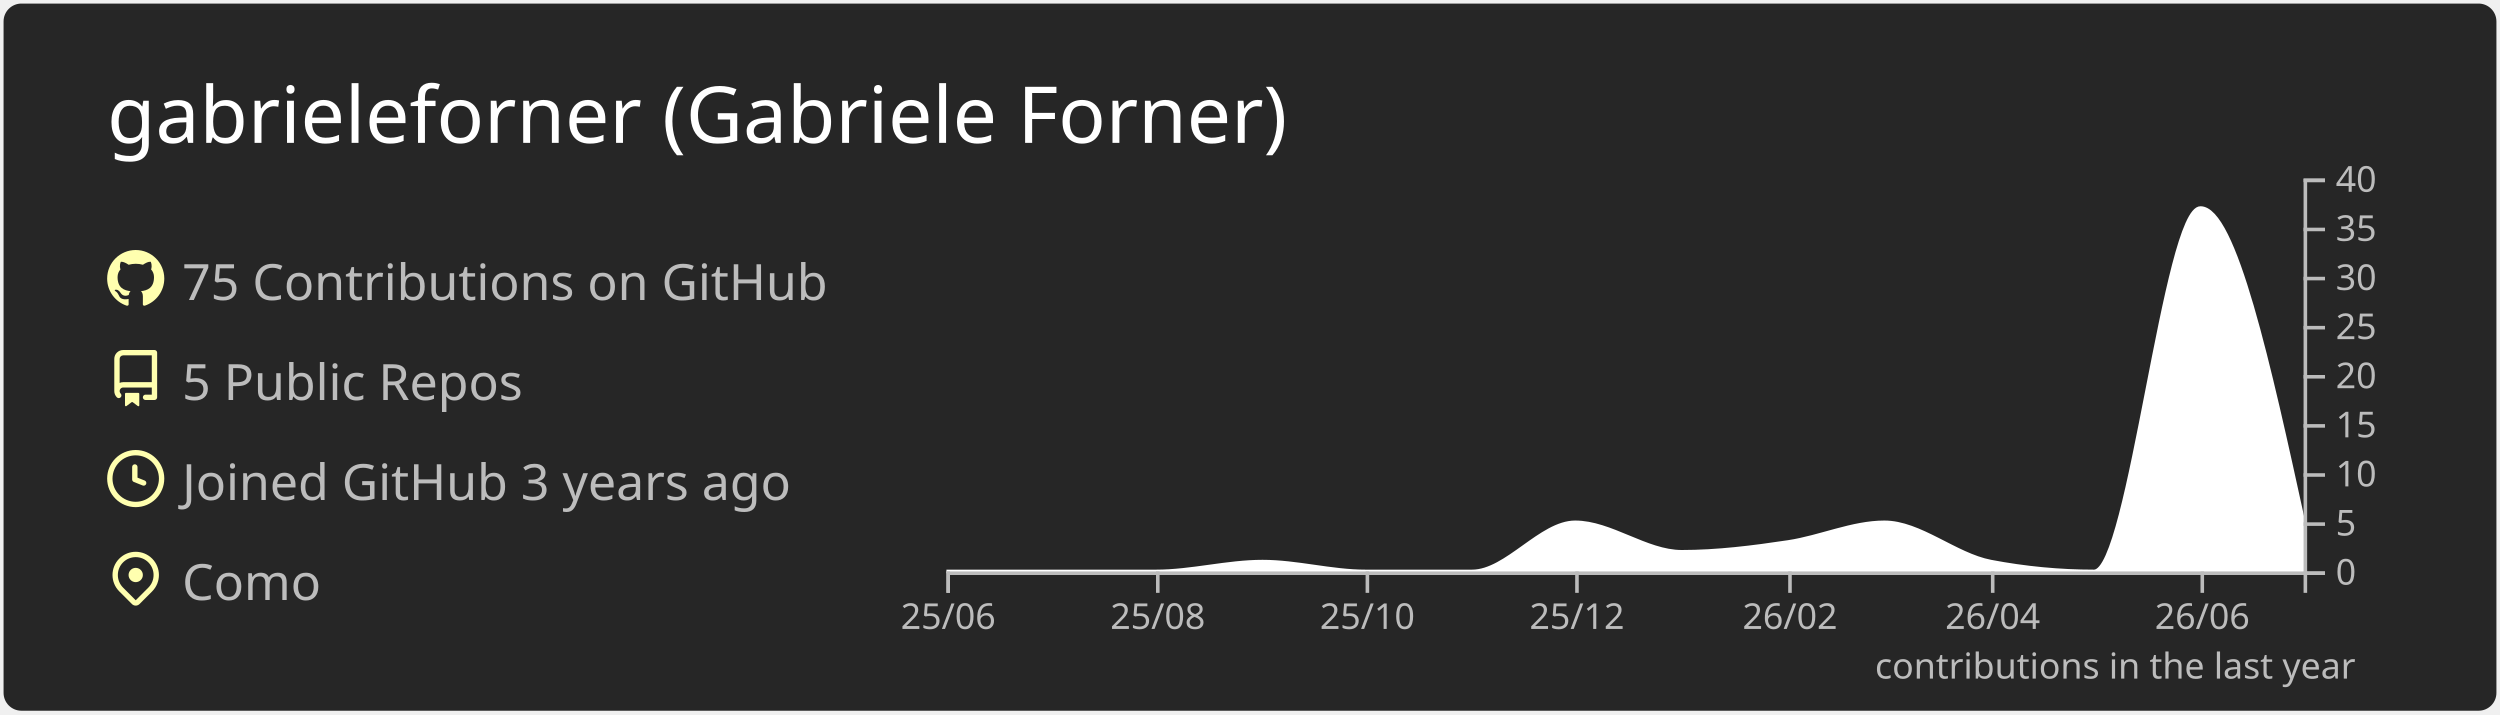
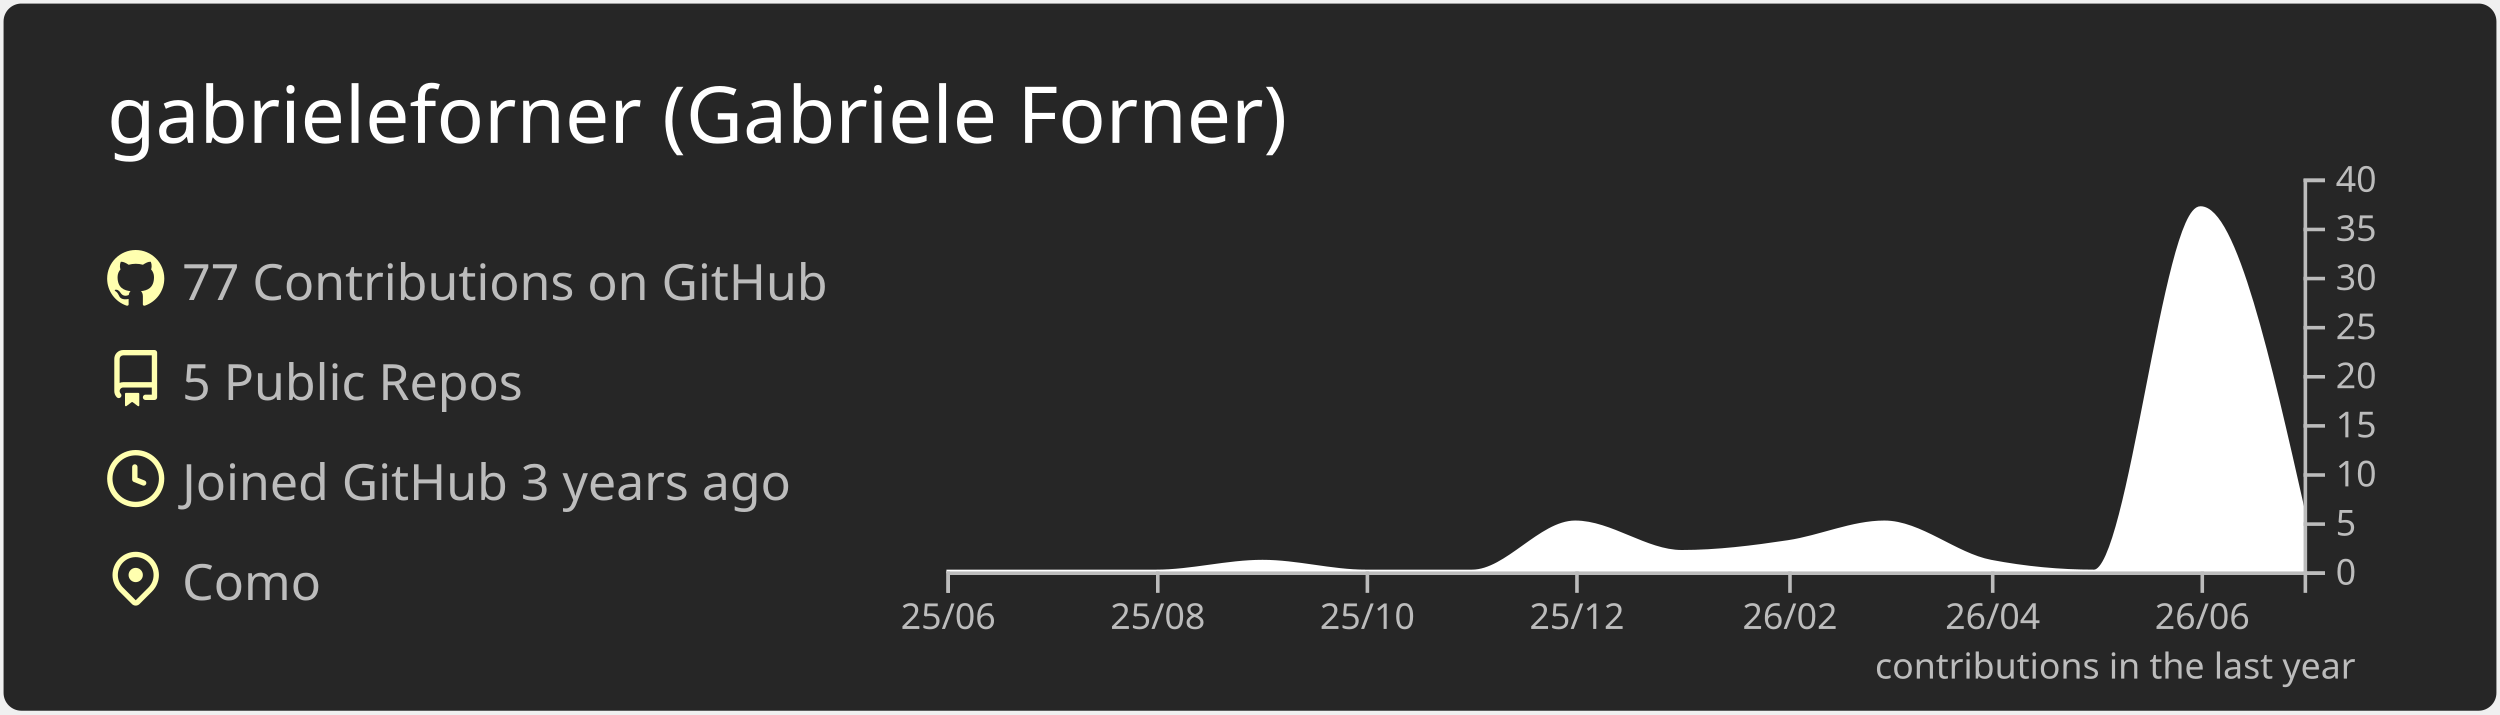
<svg xmlns="http://www.w3.org/2000/svg" width="700" height="200" viewBox="0 0 700 200">
  <style>* {
          font-family: 'Segoe UI', Ubuntu, "Helvetica Neue", Sans-Serif
        }</style>
  <rect x="1" y="1" rx="5" ry="5" height="99%" width="99.714%" stroke="#000000" stroke-width="1" fill="#262626" stroke-opacity="0" />
  <text x="30" y="40" style="font-size: 22px; fill: #ffffff;">gabrieleforner (Gabriele Forner)</text>
  <g transform="translate(0,40)">
    <g transform="translate(30,30)">
      <g transform="translate(0,0)" width="14" height="14" fill="#ffffaf">
        <path fill-rule="evenodd" d="M8 0C3.58 0 0 3.58 0 8c0 3.54 2.29 6.53 5.47 7.59.4.07.55-.17.55-.38 0-.19-.01-.82-.01-1.49-2.01.37-2.53-.49-2.69-.94-.09-.23-.48-.94-.82-1.13-.28-.15-.68-.52-.01-.53.63-.01 1.08.58 1.23.82.72 1.21 1.87.87 2.33.66.07-.52.28-.87.51-1.07-1.78-.2-3.64-.89-3.64-3.95 0-.87.31-1.59.82-2.15-.08-.2-.36-1.02.08-2.12 0 0 .67-.21 2.2.82.64-.18 1.32-.27 2-.27.68 0 1.36.09 2 .27 1.53-1.04 2.2-.82 2.2-.82.44 1.1.16 1.92.08 2.12.51.56.82 1.27.82 2.15 0 3.07-1.87 3.75-3.65 3.95.29.25.54.73.54 1.48 0 1.07-.01 1.93-.01 2.2 0 .21.15.46.55.38A8.013 8.013 0 0016 8c0-4.42-3.58-8-8-8z" />
      </g>
      <g transform="translate(0,28)" width="14" height="14" fill="#ffffaf">
        <path fill-rule="evenodd" d="M2 2.5A2.5 2.5 0 014.5 0h8.75a.75.75 0 01.75.75v12.5a.75.75 0 01-.75.75h-2.5a.75.75 0 110-1.5h1.75v-2h-8a1 1 0 00-.714 1.7.75.75 0 01-1.072 1.05A2.495 2.495 0 012 11.5v-9zm10.5-1V9h-8c-.356 0-.694.074-1 .208V2.5a1 1 0 011-1h8zM5 12.25v3.25a.25.25 0 00.4.2l1.45-1.087a.25.25 0 01.3 0L8.6 15.7a.25.25 0 00.4-.2v-3.25a.25.25 0 00-.25-.25h-3.5a.25.25 0 00-.25.25z" />
      </g>
      <g transform="translate(0,56)" width="14" height="14" fill="#ffffaf">
        <path fill-rule="evenodd" d="M1.5 8a6.5 6.5 0 1113 0 6.5 6.5 0 01-13 0zM8 0a8 8 0 100 16A8 8 0 008 0zm.5 4.75a.75.75 0 00-1.5 0v3.5a.75.75 0 00.471.696l2.5 1a.75.75 0 00.557-1.392L8.5 7.742V4.75z" />
      </g>
      <g transform="translate(0,84)" width="14" height="14" fill="#ffffaf">
        <path fill-rule="evenodd" d="M11.536 3.464a5 5 0 010 7.072L8 14.07l-3.536-3.535a5 5 0 117.072-7.072v.001zm1.06 8.132a6.5 6.5 0 10-9.192 0l3.535 3.536a1.5 1.5 0 002.122 0l3.535-3.536zM8 9a2 2 0 100-4 2 2 0 000 4z" />
      </g>
-       <text x="21" y="14" style="fill: #bcbcbc; font-size: 14px;">75 Contributions on GitHub</text>
+       <text x="21" y="14" style="fill: #bcbcbc; font-size: 14px;">77 Contributions on GitHub</text>
      <text x="21" y="42" style="fill: #bcbcbc; font-size: 14px;">5 Public Repos</text>
      <text x="21" y="70" style="fill: #bcbcbc; font-size: 14px;">Joined GitHub 3 years ago</text>
      <text x="21" y="98" style="fill: #bcbcbc; font-size: 14px;">Como</text>
    </g>
    <g color="#ffffff" transform="translate(295,10)">
-       <path transform="translate(-30,0)" stroke="#ffffff" fill="#ffffff" opacity="1" d="M0,110C9.62,110,19.241,110,28.861,110C38.802,110,48.743,110,58.684,110C68.624,110,78.565,107.25,88.506,107.25C98.127,107.25,107.747,110,117.367,110C127.308,110,137.249,110,147.19,110C156.81,110,166.43,96.25,176.051,96.25C185.992,96.25,195.932,104.5,205.873,104.5C215.814,104.5,225.755,103.252,235.696,101.75C244.675,100.394,253.654,96.25,262.633,96.25C272.574,96.25,282.515,105.356,292.456,107.25C302.076,109.083,311.696,110,321.316,110C331.257,110,341.198,8.25,351.139,8.25C360.759,8.25,370.38,52.25,380,96.25L380,110C370.38,110,360.759,110,351.139,110C341.198,110,331.257,110,321.316,110C311.696,110,302.076,110,292.456,110C282.515,110,272.574,110,262.633,110C253.654,110,244.675,110,235.696,110C225.755,110,215.814,110,205.873,110C195.932,110,185.992,110,176.051,110C166.43,110,156.81,110,147.19,110C137.249,110,127.308,110,117.367,110C107.747,110,98.127,110,88.506,110C78.565,110,68.624,110,58.684,110C48.743,110,38.802,110,28.861,110C19.241,110,9.62,110,0,110Z" />
+       <path transform="translate(-30,0)" stroke="#ffffff" fill="#ffffff" opacity="1" d="M0,110C9.62,110,19.241,110,28.861,110C38.802,110,48.743,110,58.684,110C68.624,110,78.565,107.25,88.506,107.25C98.127,107.25,107.747,110,117.367,110C127.308,110,137.249,110,147.19,110C156.81,110,166.43,96.25,176.051,96.25C185.992,96.25,195.932,104.5,205.873,104.5C215.814,104.5,225.755,103.252,235.696,101.75C244.675,100.394,253.654,96.25,262.633,96.25C272.574,96.25,282.515,105.356,292.456,107.25C302.076,109.083,311.696,110,321.316,110C331.257,110,341.198,8.25,351.139,8.25C360.759,8.25,370.38,50.875,380,93.5L380,110C370.38,110,360.759,110,351.139,110C341.198,110,331.257,110,321.316,110C311.696,110,302.076,110,292.456,110C282.515,110,272.574,110,262.633,110C253.654,110,244.675,110,235.696,110C225.755,110,215.814,110,205.873,110C195.932,110,185.992,110,176.051,110C166.43,110,156.81,110,147.19,110C137.249,110,127.308,110,117.367,110C107.747,110,98.127,110,88.506,110C78.565,110,68.624,110,58.684,110C48.743,110,38.802,110,28.861,110C19.241,110,9.62,110,0,110Z" />
      <g color="#bcbcbc" transform="translate(-30,110)" fill="none" font-size="10" font-family="sans-serif" text-anchor="middle">
        <path class="domain" stroke="currentColor" d="M0.5,6V0.5H380.5V6" />
        <g class="tick" opacity="1" transform="translate(0.5,0)">
          <line stroke="currentColor" y2="6" />
          <text fill="currentColor" y="9" dy="0.71em">25/06</text>
        </g>
        <g class="tick" opacity="1" transform="translate(59.18354,0)">
          <line stroke="currentColor" y2="6" />
          <text fill="currentColor" y="9" dy="0.71em">25/08</text>
        </g>
        <g class="tick" opacity="1" transform="translate(117.8671,0)">
          <line stroke="currentColor" y2="6" />
          <text fill="currentColor" y="9" dy="0.71em">25/10</text>
        </g>
        <g class="tick" opacity="1" transform="translate(176.5506,0)">
          <line stroke="currentColor" y2="6" />
          <text fill="currentColor" y="9" dy="0.71em">25/12</text>
        </g>
        <g class="tick" opacity="1" transform="translate(236.1962,0)">
          <line stroke="currentColor" y2="6" />
          <text fill="currentColor" y="9" dy="0.71em">26/02</text>
        </g>
        <g class="tick" opacity="1" transform="translate(292.9557,0)">
          <line stroke="currentColor" y2="6" />
          <text fill="currentColor" y="9" dy="0.71em">26/04</text>
        </g>
        <g class="tick" opacity="1" transform="translate(351.6392,0)">
          <line stroke="currentColor" y2="6" />
          <text fill="currentColor" y="9" dy="0.71em">26/06</text>
        </g>
      </g>
      <g color="#bcbcbc" transform="translate(350,0)" fill="none" font-size="10" font-family="sans-serif" text-anchor="start">
        <path class="domain" stroke="currentColor" d="M6,110.5H0.5V0.5H6" />
        <g class="tick" opacity="1" transform="translate(0,110.5)">
          <line stroke="currentColor" x2="6" />
          <text fill="currentColor" x="9" dy="0.32em">0</text>
        </g>
        <g class="tick" opacity="1" transform="translate(0,96.75)">
          <line stroke="currentColor" x2="6" />
          <text fill="currentColor" x="9" dy="0.32em">5</text>
        </g>
        <g class="tick" opacity="1" transform="translate(0,83)">
          <line stroke="currentColor" x2="6" />
          <text fill="currentColor" x="9" dy="0.32em">10</text>
        </g>
        <g class="tick" opacity="1" transform="translate(0,69.25)">
          <line stroke="currentColor" x2="6" />
          <text fill="currentColor" x="9" dy="0.32em">15</text>
        </g>
        <g class="tick" opacity="1" transform="translate(0,55.5)">
          <line stroke="currentColor" x2="6" />
          <text fill="currentColor" x="9" dy="0.32em">20</text>
        </g>
        <g class="tick" opacity="1" transform="translate(0,41.75)">
          <line stroke="currentColor" x2="6" />
          <text fill="currentColor" x="9" dy="0.32em">25</text>
        </g>
        <g class="tick" opacity="1" transform="translate(0,28)">
          <line stroke="currentColor" x2="6" />
          <text fill="currentColor" x="9" dy="0.32em">30</text>
        </g>
        <g class="tick" opacity="1" transform="translate(0,14.25)">
          <line stroke="currentColor" x2="6" />
          <text fill="currentColor" x="9" dy="0.32em">35</text>
        </g>
        <g class="tick" opacity="1" transform="translate(0,0.5)">
          <line stroke="currentColor" x2="6" />
          <text fill="currentColor" x="9" dy="0.32em">40</text>
        </g>
      </g>
      <g>
        <text y="140" x="230" style="fill: #bcbcbc; font-size: 10px;">contributions in the last year</text>
      </g>
    </g>
  </g>
</svg>
